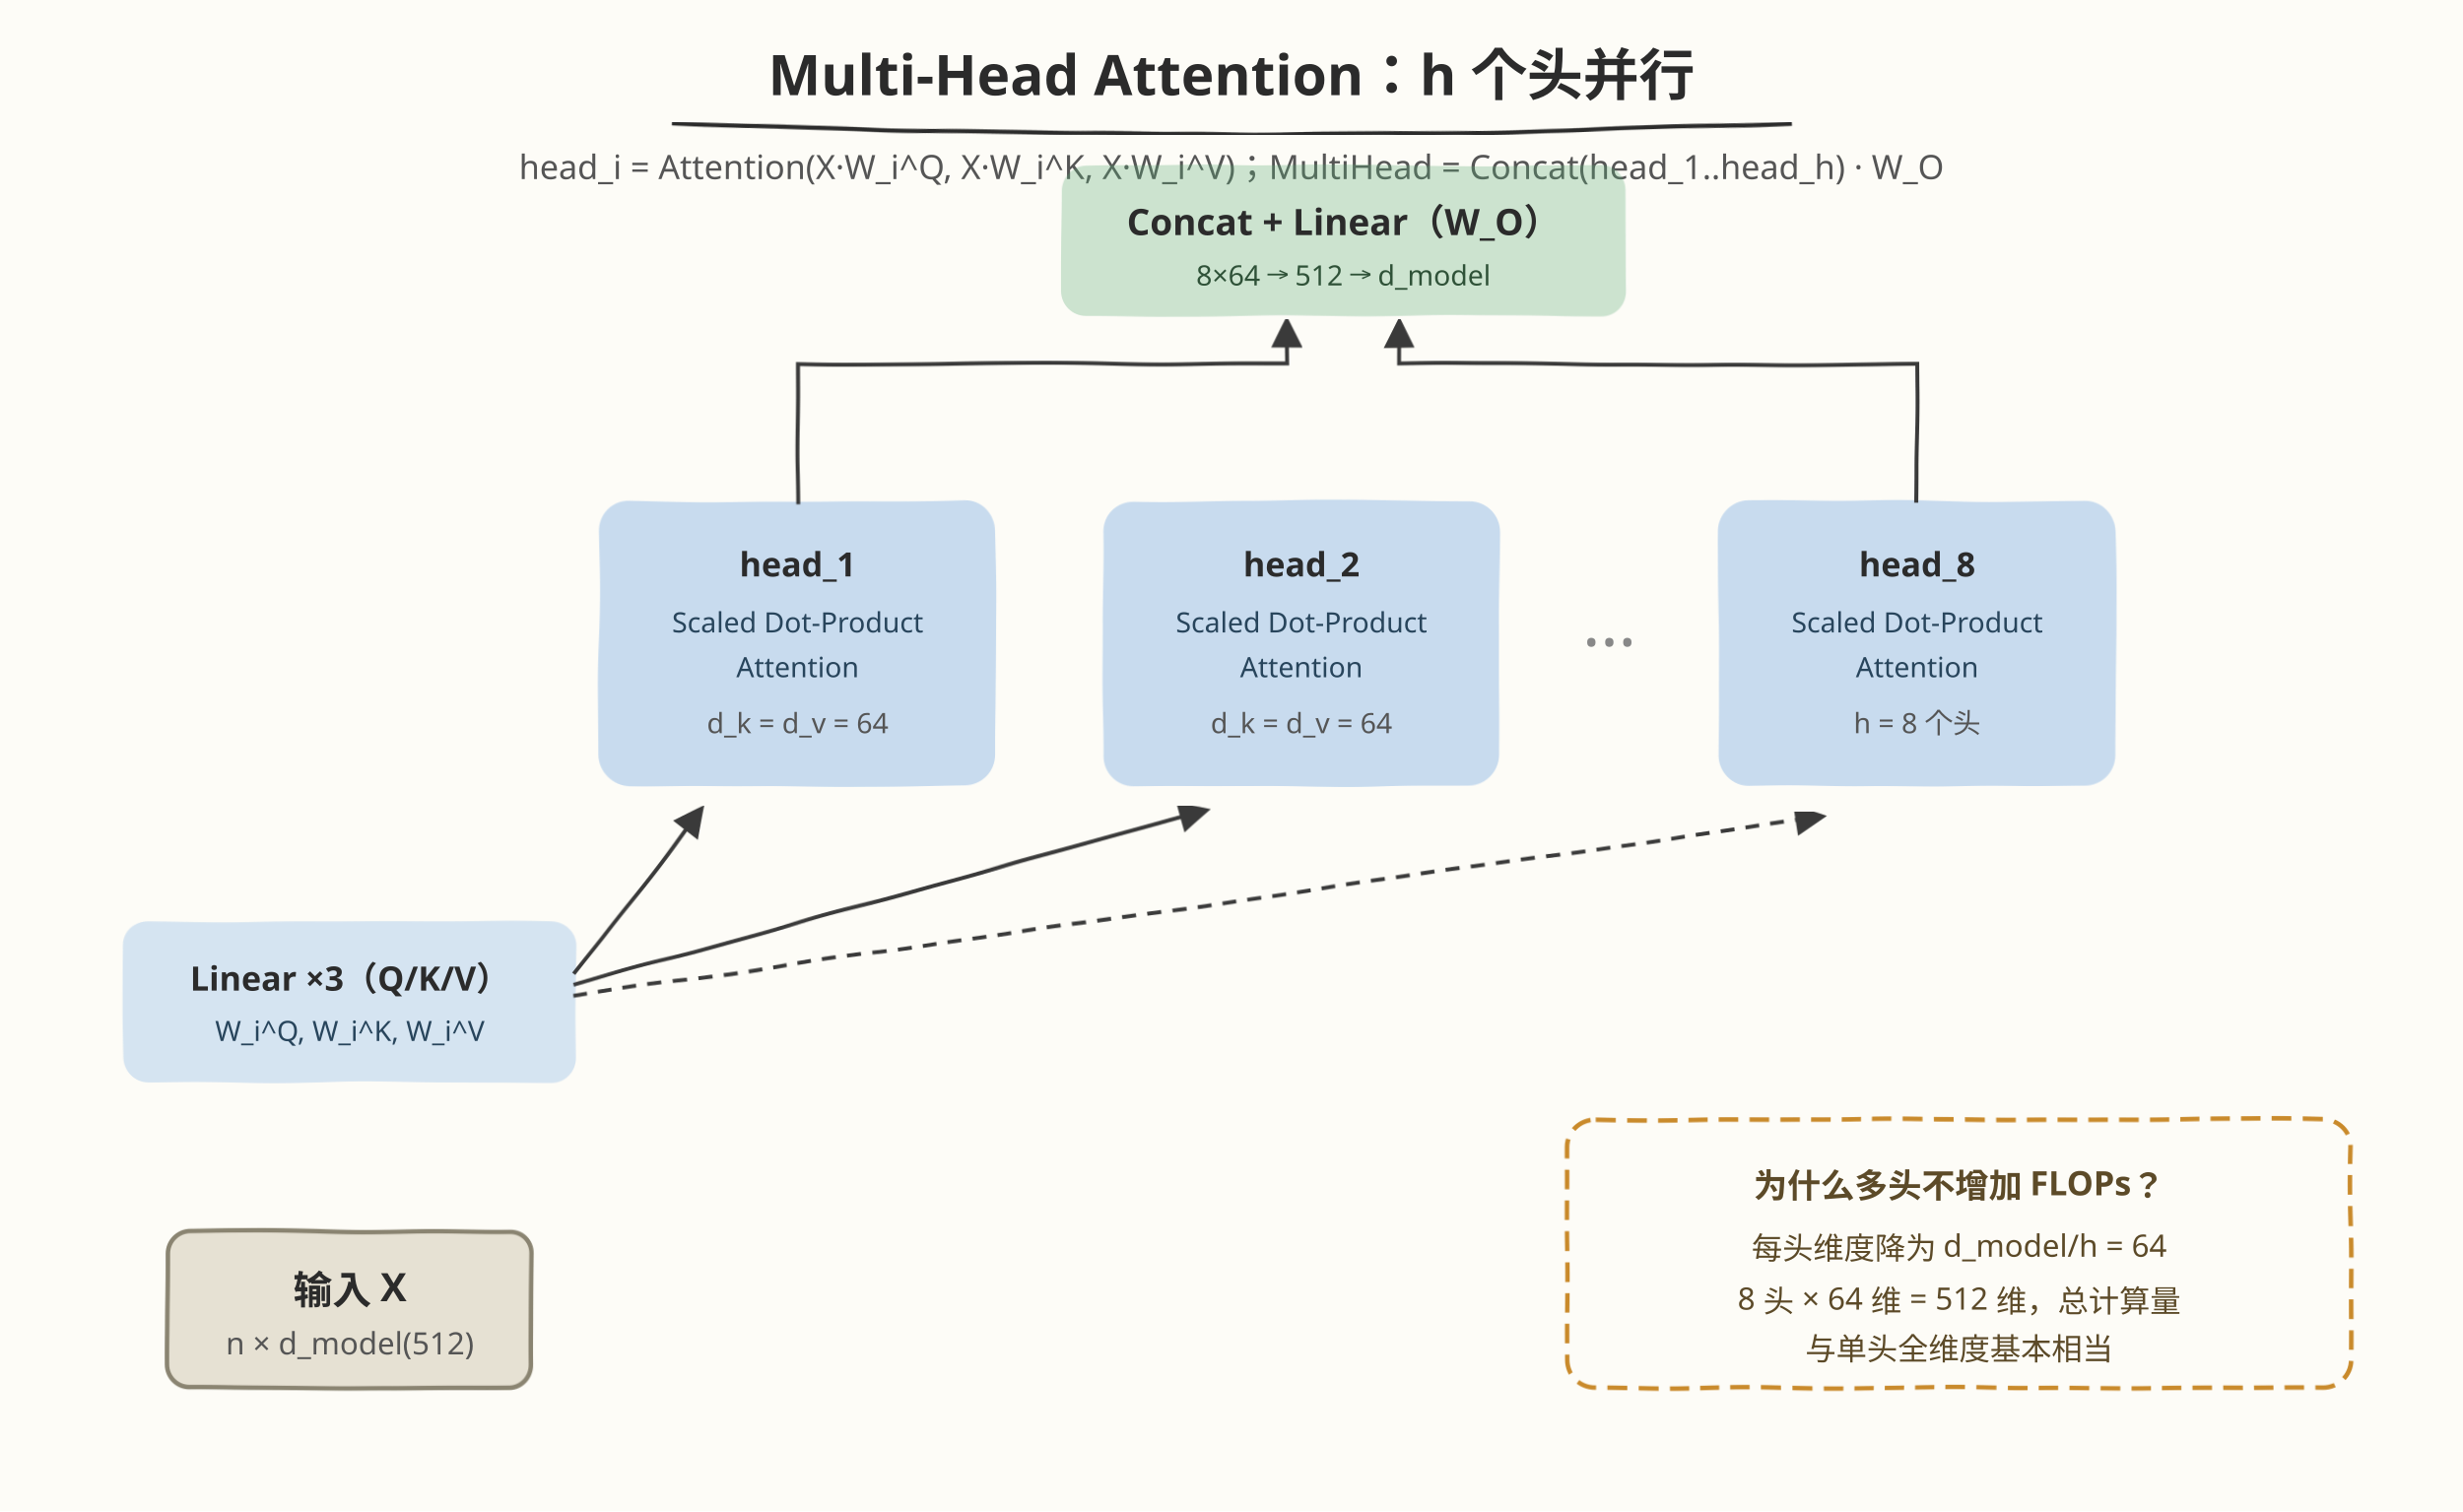
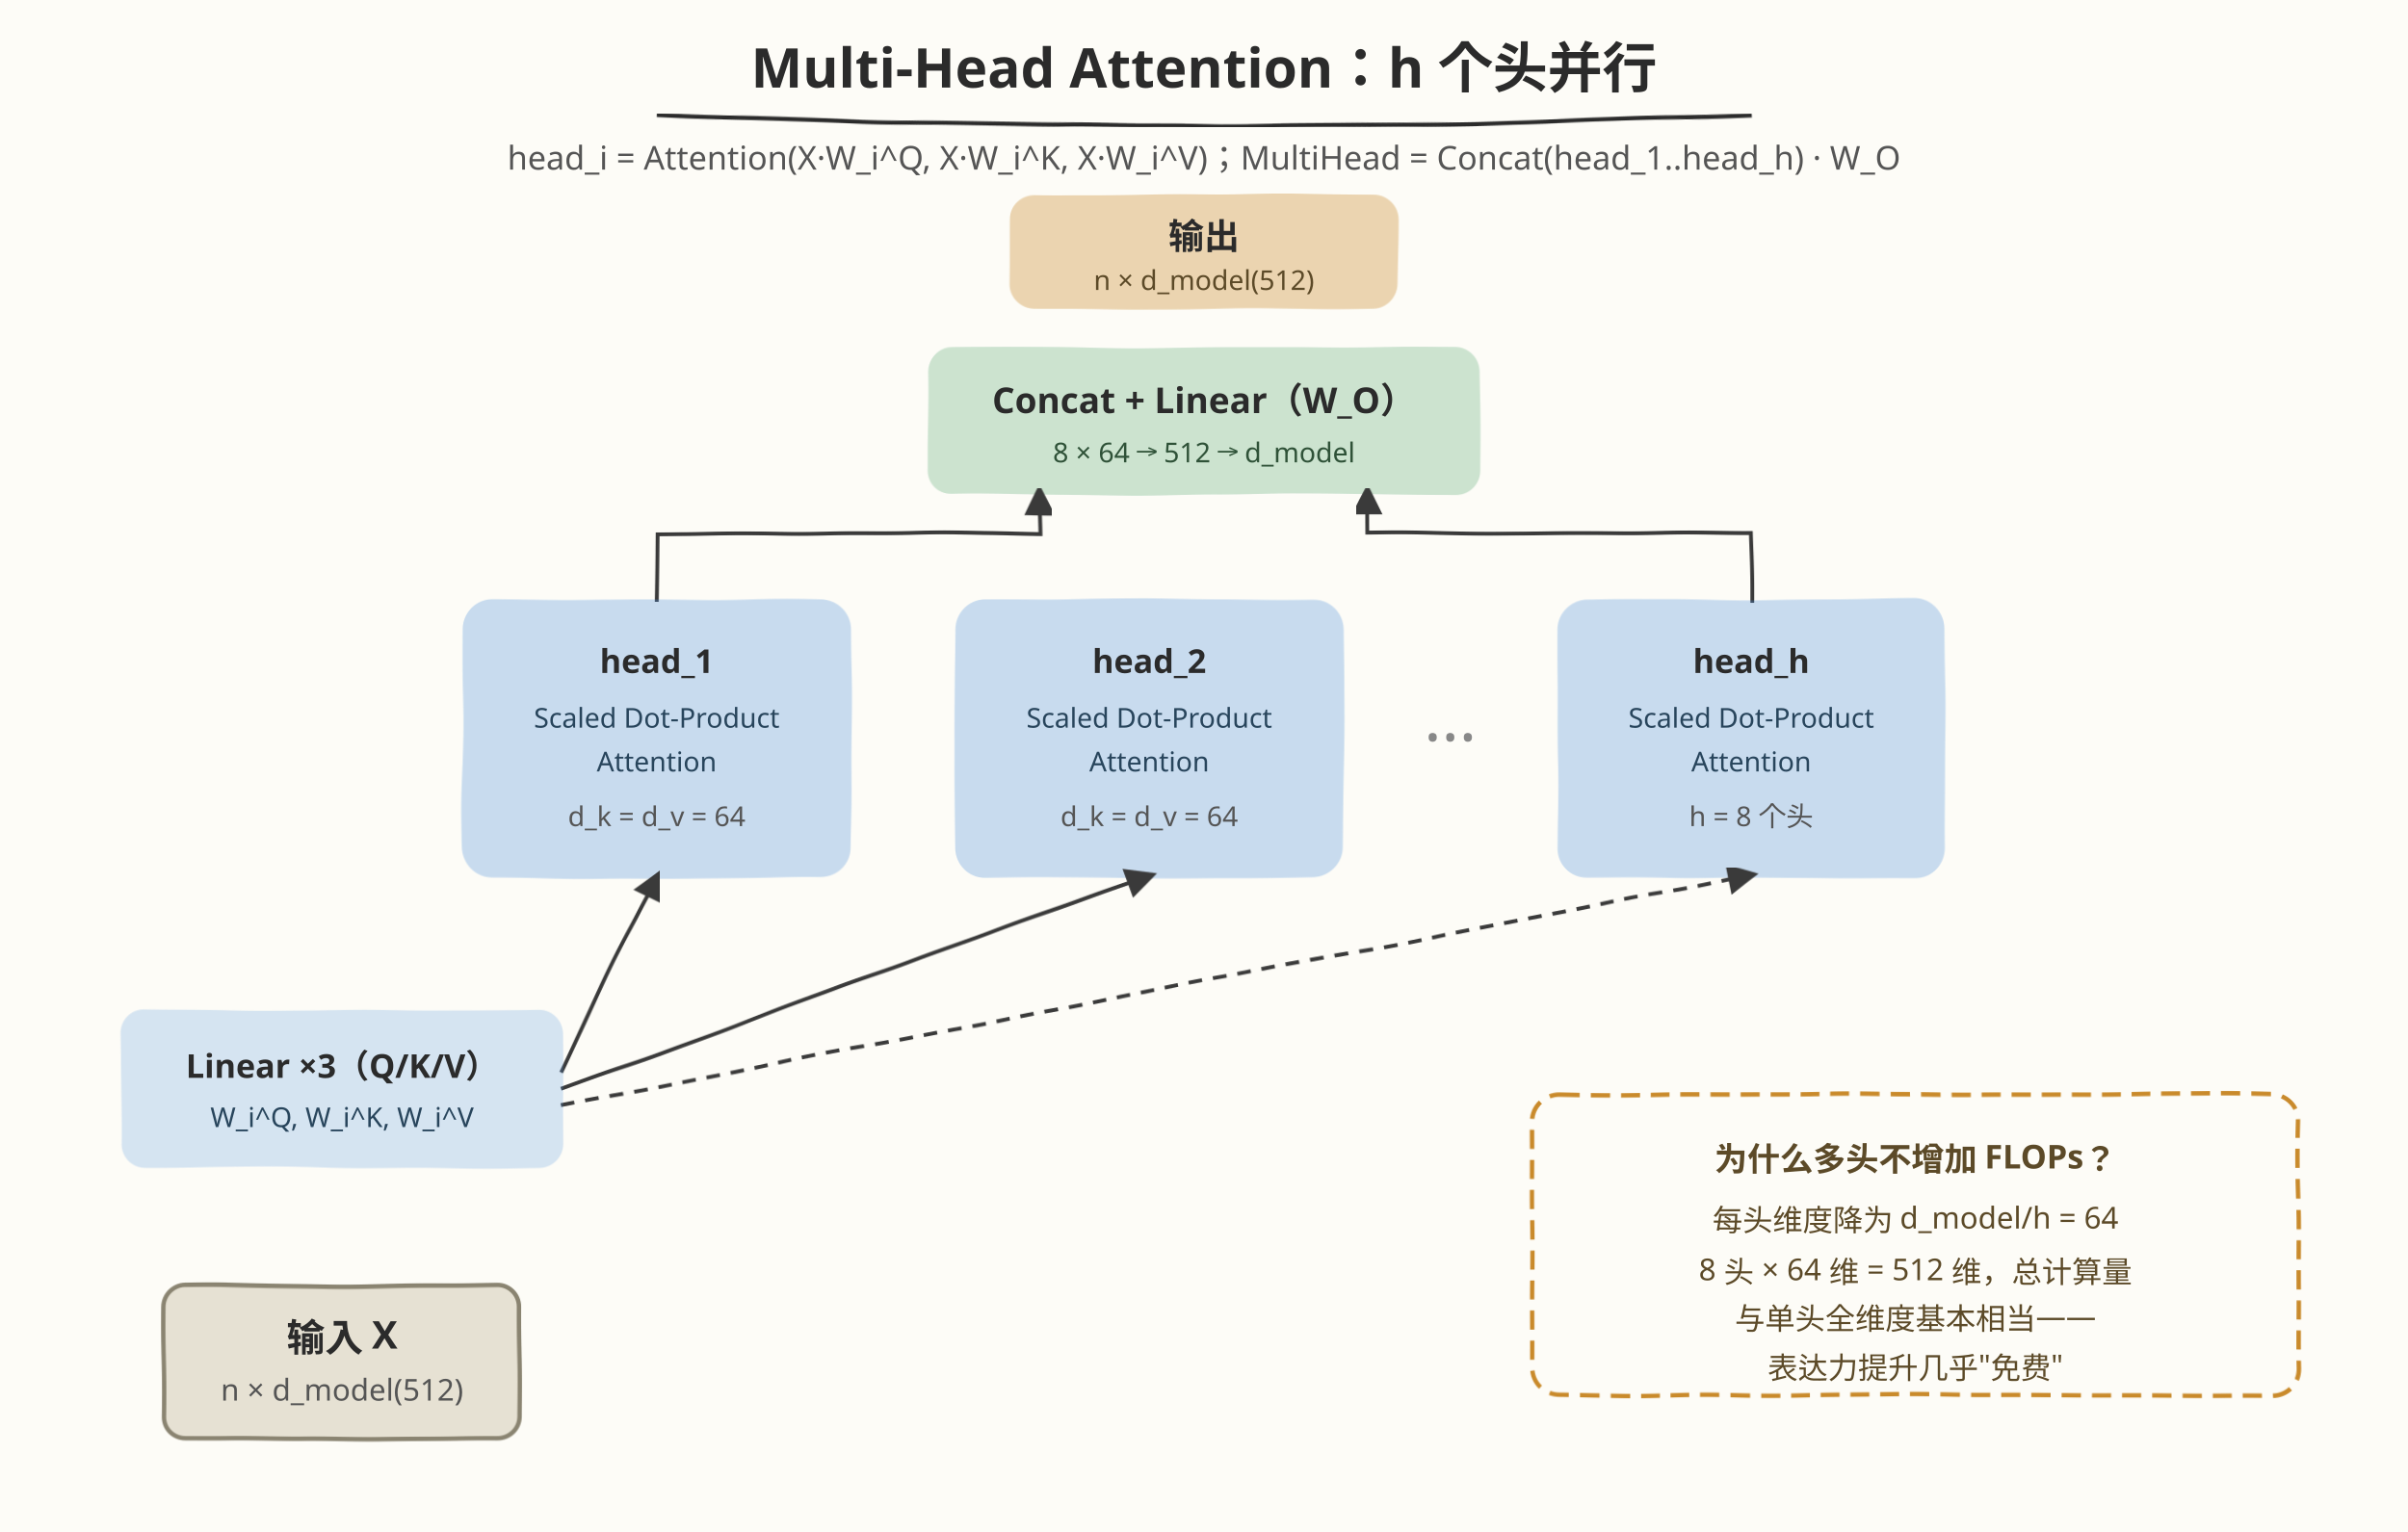
- <svg xmlns="http://www.w3.org/2000/svg" width="880" height="540" viewBox="0 0 880 540" font-family="'Comic Sans MS','Marker Felt','Segoe UI',cursive">
+ <svg xmlns="http://www.w3.org/2000/svg" width="880" height="560" viewBox="0 0 880 560" font-family="'Comic Sans MS','Kaiti SC','Marker Felt','Segoe UI',cursive">
  <defs>
    <filter id="sk" x="-3%" y="-3%" width="106%" height="106%">
      <feTurbulence type="fractalNoise" baseFrequency="0.018" numOctaves="2" seed="29" result="n" />
      <feDisplacementMap in="SourceGraphic" in2="n" scale="1.8" />
    </filter>
    <marker id="ar" markerWidth="8" markerHeight="8" refX="6" refY="4" orient="auto">
      <path d="M0,0 L8,4 L0,8 z" fill="#3a3a3a" />
    </marker>
  </defs>
-   <rect width="880" height="540" fill="#fdfcf7" />
-   <text x="440" y="34" text-anchor="middle" font-size="20" font-weight="bold" fill="#2b2b2b">Multi-Head Attention：h 个头并行</text>
-   <path d="M 240 44 Q 440 52 640 44" stroke="#2b2b2b" stroke-width="1.5" fill="none" filter="url(#sk)" />
-   <text x="440" y="64" text-anchor="middle" font-size="12" fill="#555">head_i = Attention(X·W_i^Q, X·W_i^K, X·W_i^V)；MultiHead = Concat(head_1..head_h) · W_O</text>
+   <rect width="880" height="560" fill="#fdfcf7" />
+   <text x="440" y="32" text-anchor="middle" font-size="20" font-weight="bold" fill="#2b2b2b">Multi-Head Attention：h 个头并行</text>
+   <path d="M 240 42 Q 440 50 640 42" stroke="#2b2b2b" stroke-width="1.5" fill="none" filter="url(#sk)" />
+   <text x="440" y="62" text-anchor="middle" font-size="12" fill="#555">head_i = Attention(X·W_i^Q, X·W_i^K, X·W_i^V)；MultiHead = Concat(head_1..head_h) · W_O</text>
  <g filter="url(#sk)">
-     <rect x="60" y="440" width="130" height="56" rx="8" fill="#e6e1d3" stroke="#8a8471" stroke-width="1.6" />
+     <rect x="370" y="72" width="140" height="40" rx="8" fill="#c98a2b" opacity="0.35" stroke="#c98a2b" stroke-width="1.8" />
  </g>
-   <text x="125" y="466" text-anchor="middle" font-size="14" font-weight="bold" fill="#2b2b2b">输入 X</text>
-   <text x="125" y="484" text-anchor="middle" font-size="11" fill="#555">n × d_model(512)</text>
-   <path d="M 125 440 L 125 392" stroke="#3a3a3a" stroke-width="1.6" marker-end="url(#ar)" filter="url(#sk)" />
+   <text x="440" y="91" text-anchor="middle" font-size="13" font-weight="bold" fill="#2b2b2b">输出</text>
+   <text x="440" y="106" text-anchor="middle" font-size="10" fill="#5c4a28">n × d_model(512)</text>
+   <path d="M 440 112 L 440 126" stroke="#3a3a3a" stroke-width="1.6" marker-end="url(#ar)" filter="url(#sk)" />
  <g filter="url(#sk)">
-     <rect x="45" y="330" width="160" height="56" rx="8" fill="#4a8edb" opacity="0.22" stroke="#4a8edb" stroke-width="1.6" />
+     <rect x="340" y="128" width="200" height="52" rx="8" fill="#57a773" opacity="0.30" stroke="#57a773" stroke-width="1.8" />
  </g>
-   <text x="125" y="354" text-anchor="middle" font-size="12" font-weight="bold" fill="#2b2b2b">Linear ×3（Q/K/V）</text>
-   <text x="125" y="372" text-anchor="middle" font-size="10" fill="#28455c">W_i^Q, W_i^K, W_i^V</text>
-   <path d="M 205 348 L 250 290" stroke="#3a3a3a" stroke-width="1.4" marker-end="url(#ar)" filter="url(#sk)" />
-   <path d="M 205 352 L 430 290" stroke="#3a3a3a" stroke-width="1.4" marker-end="url(#ar)" filter="url(#sk)" />
-   <path d="M 205 356 L 650 292" stroke="#3a3a3a" stroke-width="1.4" stroke-dasharray="5 4" marker-end="url(#ar)" filter="url(#sk)" />
+   <text x="440" y="151" text-anchor="middle" font-size="13" font-weight="bold" fill="#2b2b2b">Concat + Linear（W_O）</text>
+   <text x="440" y="169" text-anchor="middle" font-size="10" fill="#2f5238">8 × 64 → 512 → d_model</text>
+   <path d="M 240 220 L 240 195 L 380 195 L 380 180" stroke="#3a3a3a" stroke-width="1.4" fill="none" marker-end="url(#ar)" filter="url(#sk)" />
+   <path d="M 420 220 L 420 180" stroke="#3a3a3a" stroke-width="1.4" fill="none" marker-end="url(#ar)" filter="url(#sk)" />
+   <path d="M 640 220 L 640 195 L 500 195 L 500 180" stroke="#3a3a3a" stroke-width="1.4" fill="none" marker-end="url(#ar)" filter="url(#sk)" />
  <g filter="url(#sk)">
-     <rect x="215" y="180" width="140" height="100" rx="10" fill="#4a8edb" opacity="0.30" stroke="#4a8edb" stroke-width="1.8" />
+     <rect x="170" y="220" width="140" height="100" rx="10" fill="#4a8edb" opacity="0.30" stroke="#4a8edb" stroke-width="1.8" />
  </g>
-   <text x="285" y="206" text-anchor="middle" font-size="12" font-weight="bold" fill="#2b2b2b">head_1</text>
-   <text x="285" y="226" text-anchor="middle" font-size="10" fill="#28455c">Scaled Dot-Product</text>
-   <text x="285" y="242" text-anchor="middle" font-size="10" fill="#28455c">Attention</text>
-   <text x="285" y="262" text-anchor="middle" font-size="10" fill="#555">d_k = d_v = 64</text>
+   <text x="240" y="246" text-anchor="middle" font-size="12" font-weight="bold" fill="#2b2b2b">head_1</text>
+   <text x="240" y="266" text-anchor="middle" font-size="10" fill="#28455c">Scaled Dot-Product</text>
+   <text x="240" y="282" text-anchor="middle" font-size="10" fill="#28455c">Attention</text>
+   <text x="240" y="302" text-anchor="middle" font-size="10" fill="#555">d_k = d_v = 64</text>
  <g filter="url(#sk)">
-     <rect x="395" y="180" width="140" height="100" rx="10" fill="#4a8edb" opacity="0.30" stroke="#4a8edb" stroke-width="1.8" />
+     <rect x="350" y="220" width="140" height="100" rx="10" fill="#4a8edb" opacity="0.30" stroke="#4a8edb" stroke-width="1.8" />
  </g>
-   <text x="465" y="206" text-anchor="middle" font-size="12" font-weight="bold" fill="#2b2b2b">head_2</text>
-   <text x="465" y="226" text-anchor="middle" font-size="10" fill="#28455c">Scaled Dot-Product</text>
-   <text x="465" y="242" text-anchor="middle" font-size="10" fill="#28455c">Attention</text>
-   <text x="465" y="262" text-anchor="middle" font-size="10" fill="#555">d_k = d_v = 64</text>
-   <text x="575" y="238" text-anchor="middle" font-size="24" fill="#888">···</text>
+   <text x="420" y="246" text-anchor="middle" font-size="12" font-weight="bold" fill="#2b2b2b">head_2</text>
+   <text x="420" y="266" text-anchor="middle" font-size="10" fill="#28455c">Scaled Dot-Product</text>
+   <text x="420" y="282" text-anchor="middle" font-size="10" fill="#28455c">Attention</text>
+   <text x="420" y="302" text-anchor="middle" font-size="10" fill="#555">d_k = d_v = 64</text>
+   <text x="530" y="278" text-anchor="middle" font-size="24" fill="#888">···</text>
  <g filter="url(#sk)">
-     <rect x="615" y="180" width="140" height="100" rx="10" fill="#4a8edb" opacity="0.30" stroke="#4a8edb" stroke-width="1.8" />
+     <rect x="570" y="220" width="140" height="100" rx="10" fill="#4a8edb" opacity="0.30" stroke="#4a8edb" stroke-width="1.8" />
  </g>
-   <text x="685" y="206" text-anchor="middle" font-size="12" font-weight="bold" fill="#2b2b2b">head_8</text>
-   <text x="685" y="226" text-anchor="middle" font-size="10" fill="#28455c">Scaled Dot-Product</text>
-   <text x="685" y="242" text-anchor="middle" font-size="10" fill="#28455c">Attention</text>
-   <text x="685" y="262" text-anchor="middle" font-size="10" fill="#555">h = 8 个头</text>
-   <path d="M 285 180 L 285 130 L 460 130 L 460 116" stroke="#3a3a3a" stroke-width="1.4" fill="none" marker-end="url(#ar)" filter="url(#sk)" />
-   <path d="M 465 180 L 465 116" stroke="#3a3a3a" stroke-width="1.4" fill="none" marker-end="url(#ar)" filter="url(#sk)" />
-   <path d="M 685 180 L 685 130 L 500 130 L 500 116" stroke="#3a3a3a" stroke-width="1.4" fill="none" marker-end="url(#ar)" filter="url(#sk)" />
+   <text x="640" y="246" text-anchor="middle" font-size="12" font-weight="bold" fill="#2b2b2b">head_h</text>
+   <text x="640" y="266" text-anchor="middle" font-size="10" fill="#28455c">Scaled Dot-Product</text>
+   <text x="640" y="282" text-anchor="middle" font-size="10" fill="#28455c">Attention</text>
+   <text x="640" y="302" text-anchor="middle" font-size="10" fill="#555">h = 8 个头</text>
+   <path d="M 205 392 L 240 320" stroke="#3a3a3a" stroke-width="1.4" marker-end="url(#ar)" filter="url(#sk)" />
+   <path d="M 205 398 L 420 320" stroke="#3a3a3a" stroke-width="1.4" marker-end="url(#ar)" filter="url(#sk)" />
+   <path d="M 205 404 L 640 320" stroke="#3a3a3a" stroke-width="1.4" stroke-dasharray="5 4" marker-end="url(#ar)" filter="url(#sk)" />
  <g filter="url(#sk)">
-     <rect x="380" y="60" width="200" height="52" rx="8" fill="#57a773" opacity="0.30" stroke="#57a773" stroke-width="1.8" />
+     <rect x="45" y="370" width="160" height="56" rx="8" fill="#4a8edb" opacity="0.22" stroke="#4a8edb" stroke-width="1.6" />
  </g>
-   <text x="480" y="84" text-anchor="middle" font-size="13" font-weight="bold" fill="#2b2b2b">Concat + Linear（W_O）</text>
-   <text x="480" y="102" text-anchor="middle" font-size="10" fill="#2f5238">8×64 → 512 → d_model</text>
-   <path d="M 480 60 L 480 28" stroke="#3a3a3a" stroke-width="1.6" marker-end="url(#ar)" filter="url(#sk)" />
+   <text x="125" y="394" text-anchor="middle" font-size="12" font-weight="bold" fill="#2b2b2b">Linear ×3（Q/K/V）</text>
+   <text x="125" y="412" text-anchor="middle" font-size="10" fill="#28455c">W_i^Q, W_i^K, W_i^V</text>
+   <path d="M 125 470 L 125 426" stroke="#3a3a3a" stroke-width="1.6" marker-end="url(#ar)" filter="url(#sk)" />
  <g filter="url(#sk)">
-     <rect x="560" y="400" width="280" height="96" rx="10" fill="none" stroke="#c98a2b" stroke-width="1.6" stroke-dasharray="7 4" />
+     <rect x="60" y="470" width="130" height="56" rx="8" fill="#e6e1d3" stroke="#8a8471" stroke-width="1.6" />
+   </g>
+   <text x="125" y="494" text-anchor="middle" font-size="14" font-weight="bold" fill="#2b2b2b">输入 X</text>
+   <text x="125" y="512" text-anchor="middle" font-size="11" fill="#555">n × d_model(512)</text>
+   <g filter="url(#sk)">
+     <rect x="560" y="400" width="280" height="110" rx="10" fill="none" stroke="#c98a2b" stroke-width="1.6" stroke-dasharray="7 4" />
  </g>
  <text x="700" y="428" text-anchor="middle" font-size="12" font-weight="bold" fill="#5c4a28">为什么多头不增加 FLOPs？</text>
  <text x="700" y="450" text-anchor="middle" font-size="11" fill="#5c4a28">每头维度降为 d_model/h = 64</text>
  <text x="700" y="468" text-anchor="middle" font-size="11" fill="#5c4a28">8 头 × 64 维 = 512 维，总计算量</text>
-   <text x="700" y="486" text-anchor="middle" font-size="11" fill="#5c4a28">与单头全维度基本相当</text>
+   <text x="700" y="486" text-anchor="middle" font-size="11" fill="#5c4a28">与单头全维度基本相当——</text>
+   <text x="700" y="504" text-anchor="middle" font-size="11" fill="#5c4a28">表达力提升几乎"免费"</text>
</svg>
